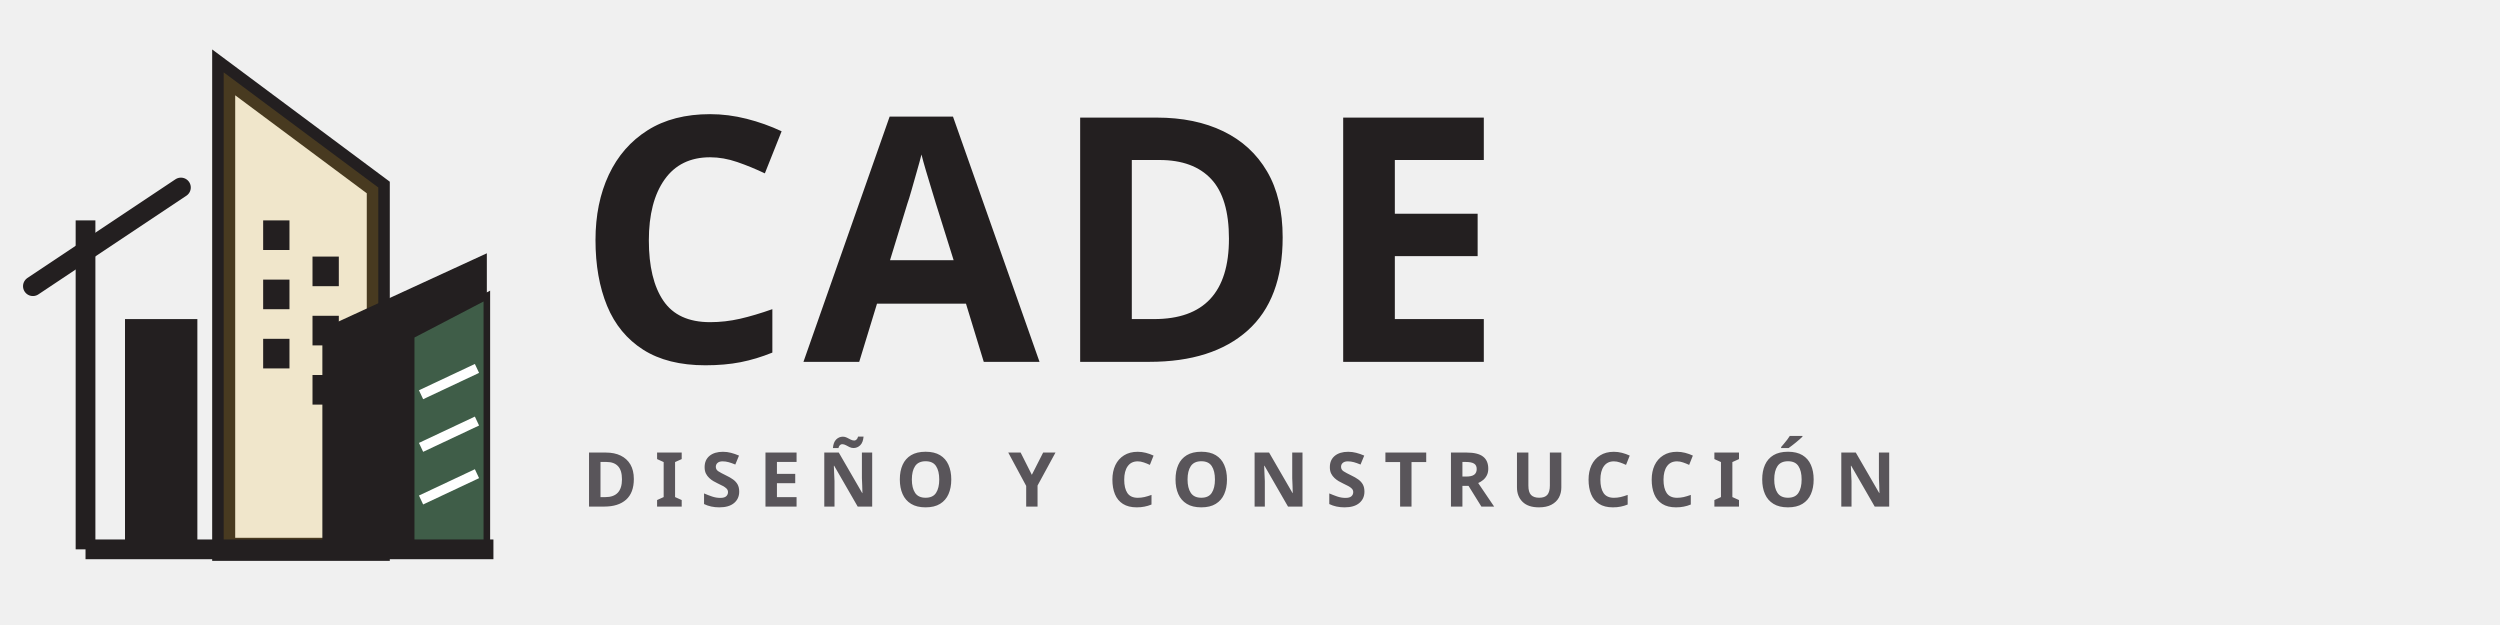
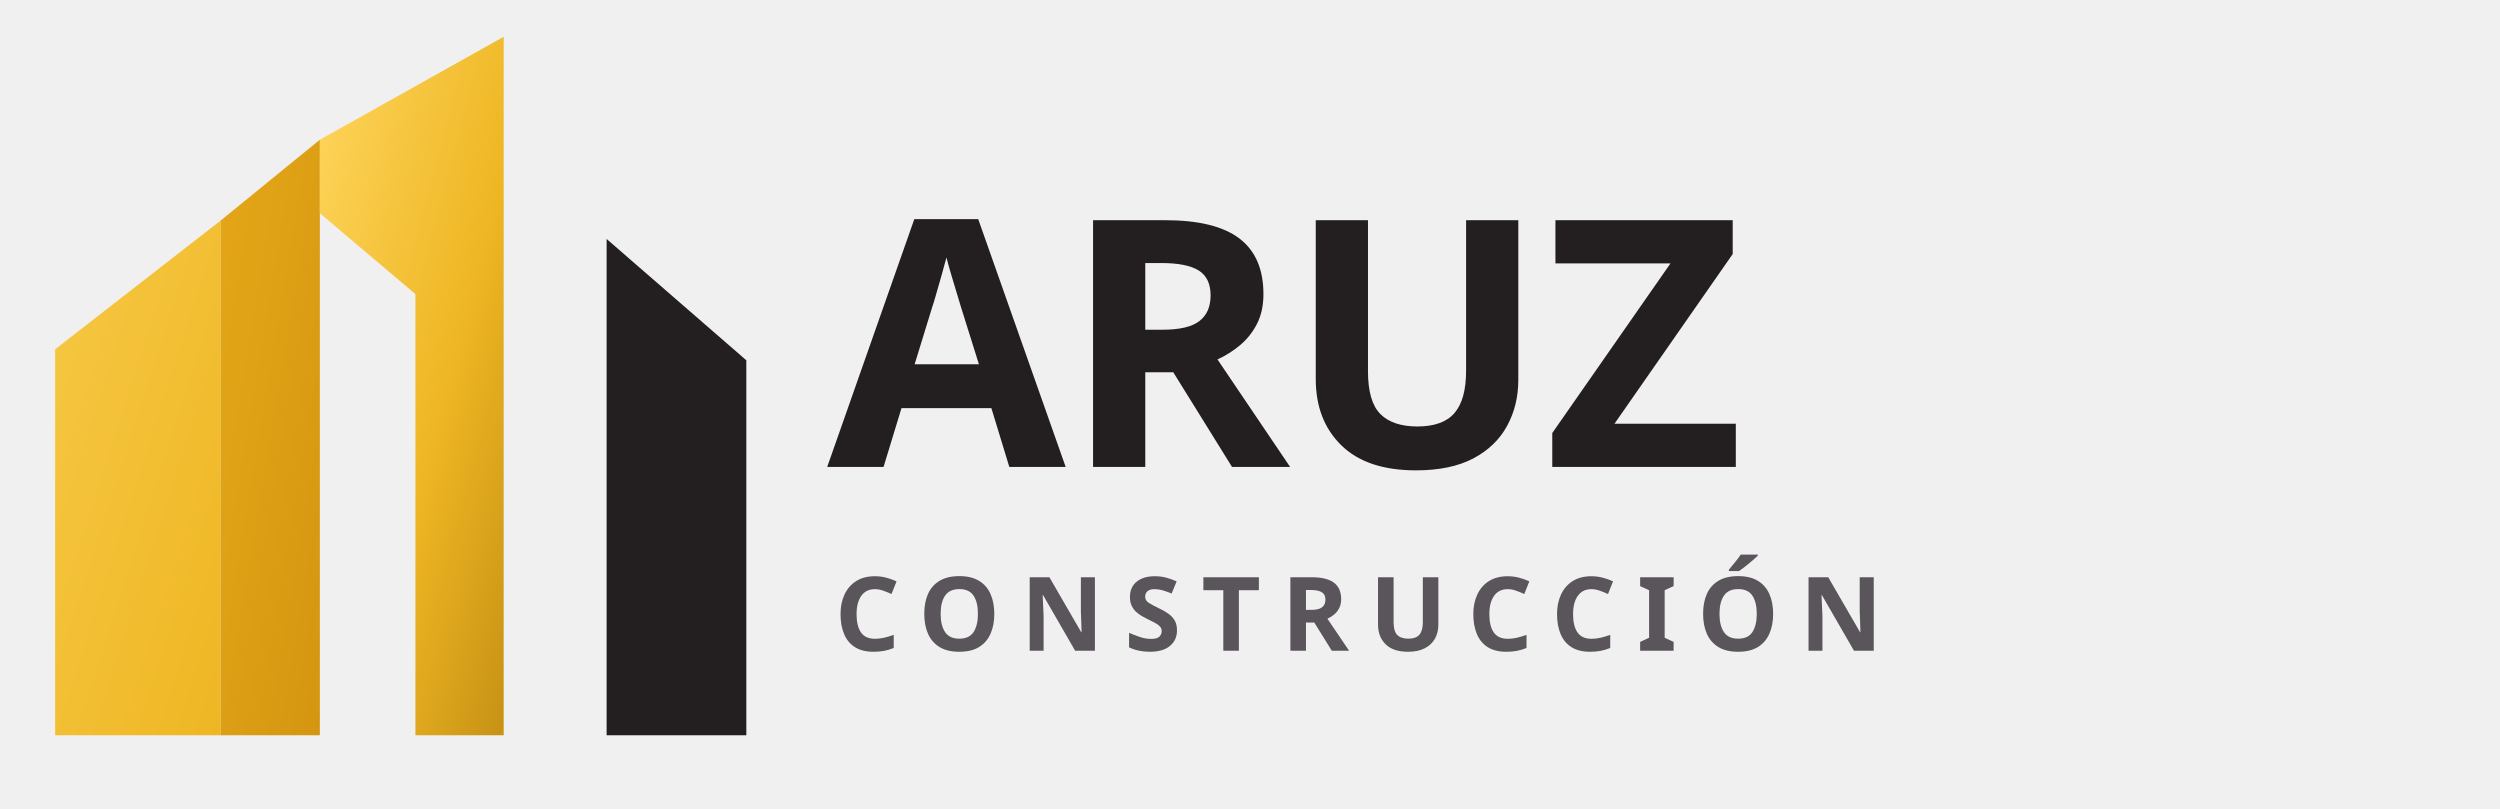
- <svg xmlns="http://www.w3.org/2000/svg" viewBox="0 0 760 190" width="100%" height="100%">
-   <g id="cade-emblem" transform="translate(10, 12)">
-     <line x1="0" y1="75" x2="45" y2="45" stroke="#231F20" stroke-width="6" stroke-linecap="round" />
-     <line x1="16" y1="55" x2="16" y2="155" stroke="#231F20" stroke-width="6" />
-     <path d="M 28 85 L 50 85 L 50 155 L 28 155 Z" fill="#231F20" />
-     <path d="M 58 10 L 105 45 L 105 155 L 58 155 Z" fill="none" stroke="#231F20" stroke-width="7" />
-     <path d="M 58 10 L 105 45 L 105 155 L 58 155 Z" fill="#EEB623" opacity="0.18" />
-     <rect x="70" y="55" width="8" height="9" fill="#231F20" />
-     <rect x="85" y="66" width="8" height="9" fill="#231F20" />
-     <rect x="70" y="73" width="8" height="9" fill="#231F20" />
-     <rect x="85" y="84" width="8" height="9" fill="#231F20" />
-     <rect x="70" y="91" width="8" height="9" fill="#231F20" />
-     <rect x="85" y="102" width="8" height="9" fill="#231F20" />
-     <path d="M 88 88 L 138 65 L 138 155 L 88 155 Z" fill="#231F20" />
-     <path d="M 115 90 L 138 78 L 138 155 L 115 155 Z" fill="#3F5D48" stroke="#231F20" stroke-width="2" />
-     <line x1="118" y1="108" x2="135" y2="100" stroke="#FFFFFF" stroke-width="3" />
-     <line x1="118" y1="124" x2="135" y2="116" stroke="#FFFFFF" stroke-width="3" />
-     <line x1="118" y1="140" x2="135" y2="132" stroke="#FFFFFF" stroke-width="3" />
-     <line x1="16" y1="155" x2="140" y2="155" stroke="#231F20" stroke-width="6" />
+ <svg xmlns="http://www.w3.org/2000/svg" viewBox="0 0 680 220" width="100%" height="100%">
+   <defs>
+     <linearGradient id="goldFacetLeftConstDarkLogo" x1="0%" y1="0%" x2="100%" y2="100%">
+       <stop offset="0%" stop-color="#F7C844" />
+       <stop offset="100%" stop-color="#EEB623" />
+     </linearGradient>
+     <linearGradient id="goldFacetCenterConstDarkLogo" x1="0%" y1="0%" x2="100%" y2="100%">
+       <stop offset="0%" stop-color="#E5A718" />
+       <stop offset="100%" stop-color="#D49610" />
+     </linearGradient>
+     <linearGradient id="goldFacetTallConstDarkLogo" x1="0%" y1="0%" x2="100%" y2="100%">
+       <stop offset="0%" stop-color="#FFD65E" />
+       <stop offset="60%" stop-color="#EEB623" />
+       <stop offset="100%" stop-color="#C79215" />
+     </linearGradient>
+   </defs>
+   <g id="aruz-isotype" transform="translate(15, 10)">
+     <polygon points="0,85 45,50 45,190 0,190" fill="url(#goldFacetLeftConstDarkLogo)" />
+     <polygon points="45,50 72,28 72,190 45,190" fill="url(#goldFacetCenterConstDarkLogo)" />
+     <polygon points="72,28 122,0 122,190 98,190 98,70 72,48" fill="url(#goldFacetTallConstDarkLogo)" />
+     <polygon points="150,55 188,88 188,190 150,190" fill="#231F20" />
  </g>
-   <g id="cade-wordmark" transform="translate(175, 12)">
-     <text x="0" y="98" font-family="'Montserrat', 'Arial Black', sans-serif" font-size="104" font-weight="900" letter-spacing="3px" fill="#231F20">CADE</text>
-     <text x="2" y="142" font-family="'Montserrat', 'Work Sans', sans-serif" font-size="23" font-weight="700" letter-spacing="5px" fill="#59555A">DISEÑO Y CONSTRUCCIÓN</text>
+   <g id="aruz-wordmark" transform="translate(225, 25)">
+     <text x="0" y="102" font-family="'Montserrat', 'Poppins', sans-serif" font-size="94" font-weight="900" letter-spacing="-1px" fill="#231F20">ARUZ</text>
+     <text x="2" y="152" font-family="'Montserrat', 'Work Sans', sans-serif" font-size="28" font-weight="700" letter-spacing="5.5px" fill="#59555A">CONSTRUCCIÓN</text>
  </g>
</svg>
